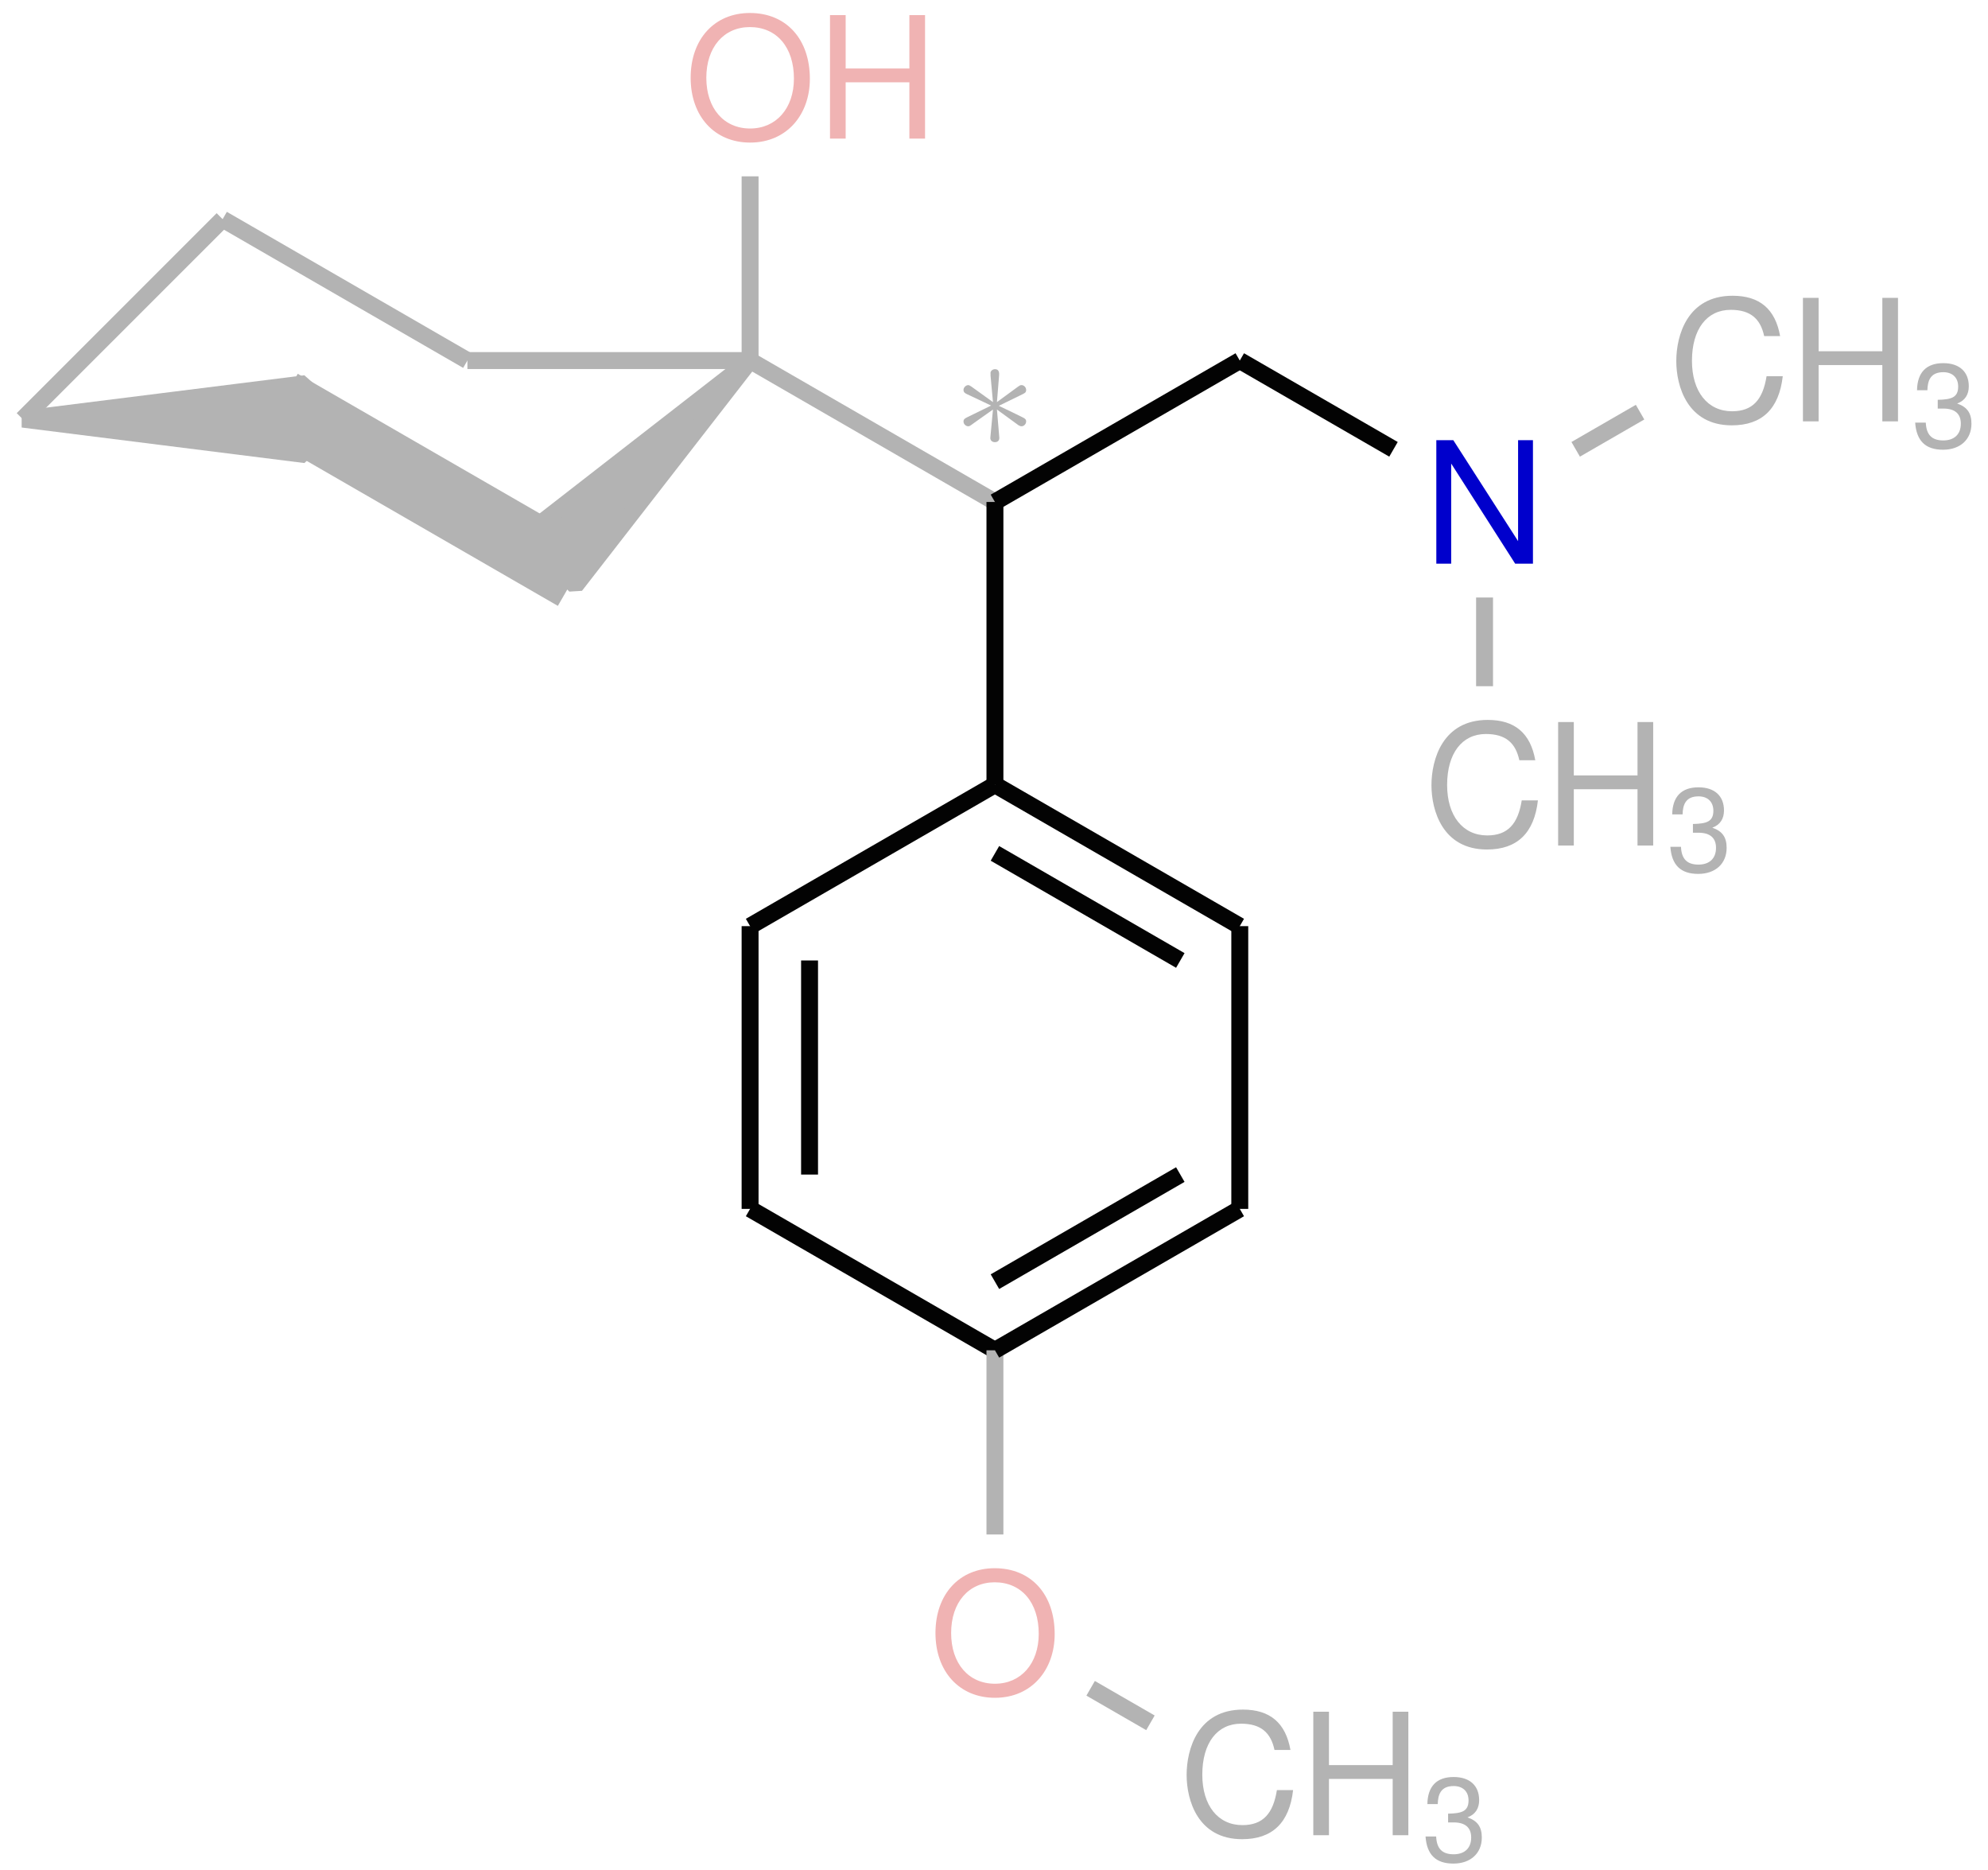
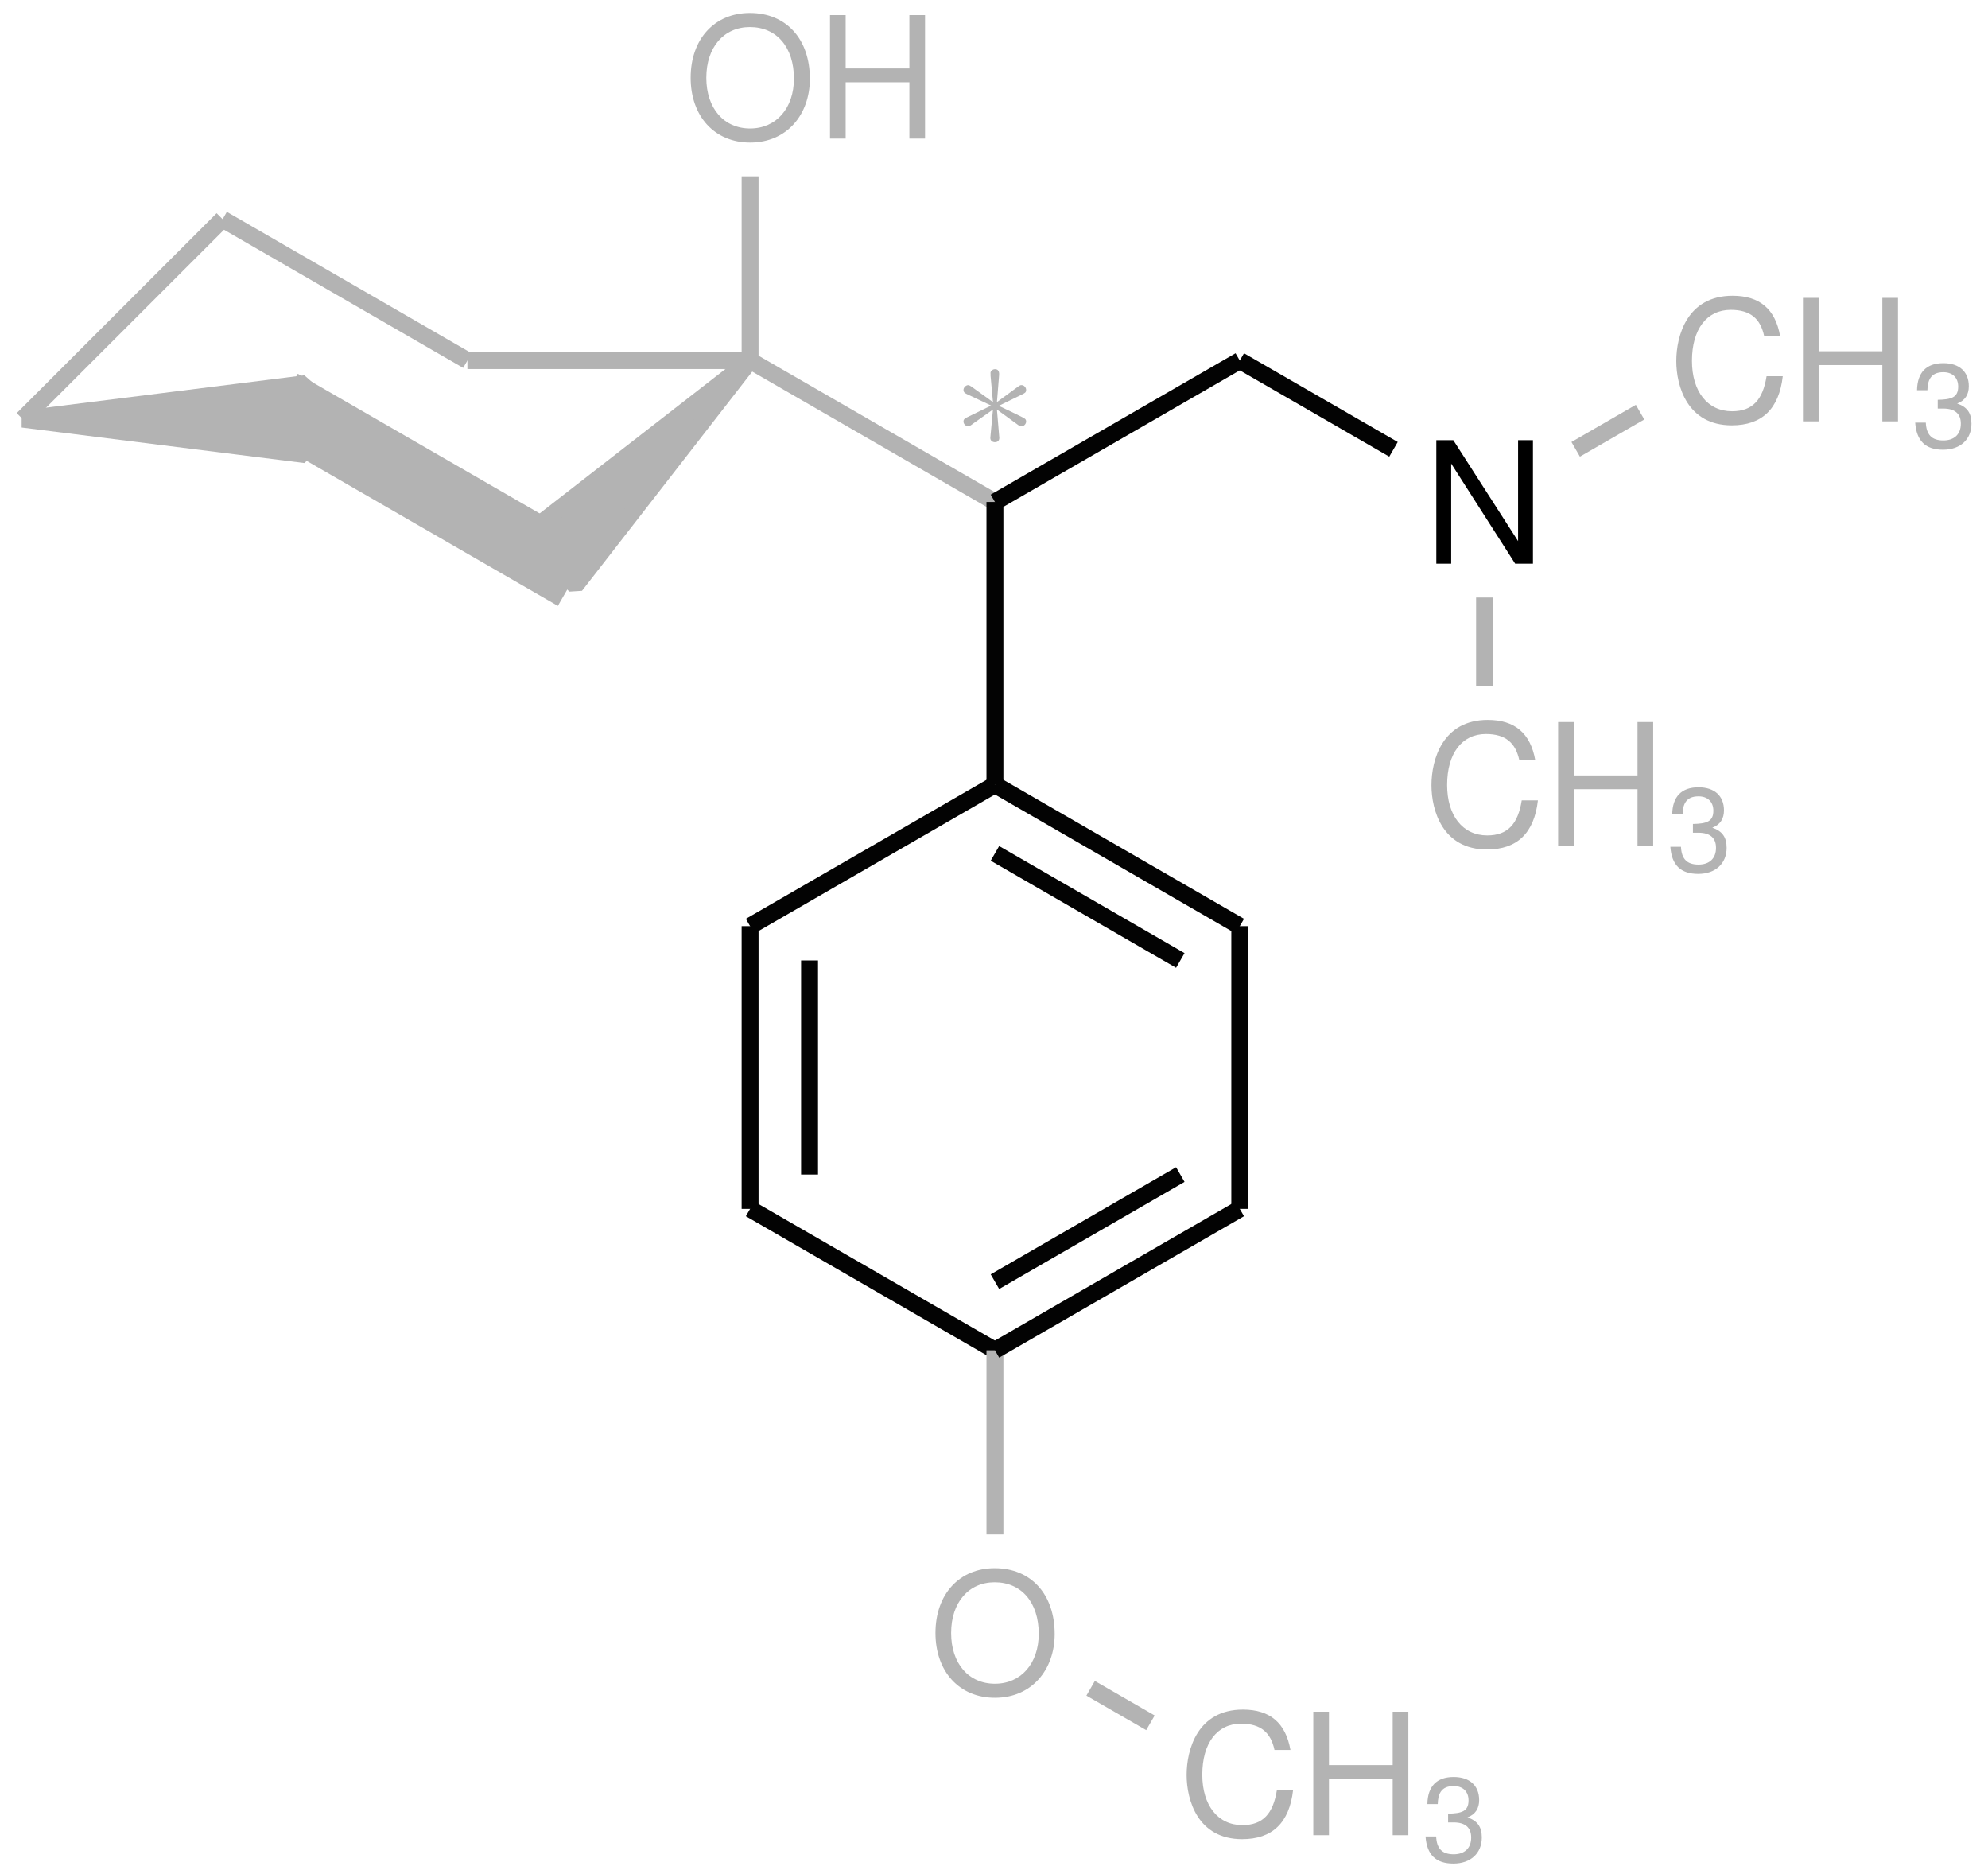
<svg xmlns="http://www.w3.org/2000/svg" xmlns:xlink="http://www.w3.org/1999/xlink" width="117pt" height="110pt" viewBox="0 0 117 110" version="1.1">
  <defs>
    <g>
      <symbol overflow="visible" id="glyph0-0">
        <path style="stroke:none;" d="M 6.172 -5.188 C 6.172 -6.344 5.344 -7.094 4.047 -7.094 C 2.609 -7.094 1.859 -6.297 1.859 -4.766 L 2.719 -4.766 C 2.719 -5.656 2.953 -6.312 4 -6.312 C 4.766 -6.312 5.281 -5.859 5.281 -5.188 C 5.281 -3.922 3.484 -3.594 3.484 -2.25 L 3.484 -1.688 L 4.391 -1.688 L 4.391 -2.156 C 4.391 -3.344 6.172 -3.531 6.172 -5.188 Z M 4.391 -0.75 L 3.484 -0.75 L 3.484 0.297 L 4.391 0.297 Z M 0.344 1.391 L 7.625 1.391 L 7.625 -7.969 L 0.344 -7.969 Z M 1.172 0.688 L 1.172 -7.281 L 6.797 -7.281 L 6.797 0.688 Z M 1.172 0.688 " />
      </symbol>
      <symbol overflow="visible" id="glyph0-1">
        <path style="stroke:none;" d="M 7.422 -3.516 C 7.422 -5.859 6.031 -7.391 3.891 -7.391 C 1.812 -7.391 0.406 -5.859 0.406 -3.578 C 0.406 -1.312 1.812 0.234 3.906 0.234 C 6.078 0.234 7.422 -1.422 7.422 -3.516 Z M 3.891 -6.562 C 5.469 -6.562 6.484 -5.375 6.484 -3.531 C 6.484 -1.781 5.438 -0.594 3.906 -0.594 C 2.359 -0.594 1.328 -1.781 1.328 -3.578 C 1.328 -5.375 2.359 -6.562 3.891 -6.562 Z M 3.891 -6.562 " />
      </symbol>
      <symbol overflow="visible" id="glyph0-2">
        <path style="stroke:none;" d="M 5.469 -3.312 L 5.469 0 L 6.391 0 L 6.391 -7.266 L 5.469 -7.266 L 5.469 -4.125 L 1.719 -4.125 L 1.719 -7.266 L 0.797 -7.266 L 0.797 0 L 1.719 0 L 1.719 -3.312 Z M 5.469 -3.312 " />
      </symbol>
      <symbol overflow="visible" id="glyph0-3">
        <path style="stroke:none;" d="M 0.406 -3.547 C 0.406 -2.062 1.062 0.234 3.672 0.234 C 5.453 0.234 6.453 -0.734 6.672 -2.656 L 5.719 -2.656 C 5.5 -1.281 4.906 -0.594 3.688 -0.594 C 2.25 -0.594 1.328 -1.75 1.328 -3.562 C 1.328 -5.422 2.203 -6.562 3.609 -6.562 C 4.781 -6.562 5.359 -6.031 5.578 -5.016 L 6.516 -5.016 C 6.234 -6.609 5.312 -7.391 3.719 -7.391 C 1.062 -7.391 0.406 -5.062 0.406 -3.547 Z M 0.406 -3.547 " />
      </symbol>
      <symbol overflow="visible" id="glyph0-4">
        <path style="stroke:none;" d="M 6.484 -7.266 L 5.609 -7.266 L 5.609 -1.328 L 1.797 -7.266 L 0.797 -7.266 L 0.797 0 L 1.672 0 L 1.672 -5.891 L 5.438 0 L 6.484 0 Z M 6.484 -7.266 " />
      </symbol>
      <symbol overflow="visible" id="glyph1-0">
        <path style="stroke:none;" d="M 4.312 -3.625 C 4.312 -4.438 3.734 -4.969 2.828 -4.969 C 1.828 -4.969 1.297 -4.406 1.297 -3.328 L 1.891 -3.328 C 1.891 -3.953 2.062 -4.422 2.797 -4.422 C 3.328 -4.422 3.688 -4.094 3.688 -3.625 C 3.688 -2.75 2.438 -2.516 2.438 -1.562 L 2.438 -1.188 L 3.062 -1.188 L 3.062 -1.516 C 3.062 -2.344 4.312 -2.469 4.312 -3.625 Z M 3.062 -0.516 L 2.438 -0.516 L 2.438 0.203 L 3.062 0.203 Z M 0.25 0.969 L 5.328 0.969 L 5.328 -5.578 L 0.25 -5.578 Z M 0.828 0.484 L 0.828 -5.094 L 4.75 -5.094 L 4.75 0.484 Z M 0.828 0.484 " />
      </symbol>
      <symbol overflow="visible" id="glyph1-1">
        <path style="stroke:none;" d="M 1.875 -4.406 C 2.422 -4.406 2.75 -4.078 2.75 -3.562 C 2.75 -2.922 2.359 -2.797 1.547 -2.781 L 1.547 -2.266 L 1.875 -2.266 C 2.547 -2.266 2.906 -1.969 2.906 -1.375 C 2.906 -0.75 2.516 -0.391 1.875 -0.391 C 1.203 -0.391 0.875 -0.719 0.844 -1.438 L 0.219 -1.438 C 0.297 -0.359 0.828 0.156 1.859 0.156 C 2.875 0.156 3.531 -0.453 3.531 -1.375 C 3.531 -2 3.281 -2.359 2.688 -2.562 C 3.156 -2.734 3.375 -3.094 3.375 -3.578 C 3.375 -4.438 2.812 -4.938 1.875 -4.938 C 0.875 -4.938 0.344 -4.391 0.328 -3.344 L 0.938 -3.344 C 0.953 -3.875 1.094 -4.406 1.875 -4.406 Z M 1.875 -4.406 " />
      </symbol>
      <symbol overflow="visible" id="glyph2-0">
        <path style="stroke:none;" d="" />
      </symbol>
      <symbol overflow="visible" id="glyph2-1">
        <path style="stroke:none;" d="M 2.734 -4.25 C 2.75 -4.391 2.75 -4.641 2.5 -4.641 C 2.328 -4.641 2.203 -4.5 2.234 -4.375 L 2.234 -4.25 L 2.375 -2.703 L 1.094 -3.625 C 1 -3.672 0.984 -3.703 0.922 -3.703 C 0.781 -3.703 0.641 -3.562 0.641 -3.422 C 0.641 -3.266 0.75 -3.219 0.844 -3.172 L 2.266 -2.5 L 0.891 -1.828 C 0.734 -1.75 0.641 -1.703 0.641 -1.562 C 0.641 -1.406 0.781 -1.281 0.922 -1.281 C 0.984 -1.281 1 -1.281 1.25 -1.469 L 2.375 -2.266 L 2.219 -0.594 C 2.219 -0.391 2.406 -0.344 2.484 -0.344 C 2.609 -0.344 2.75 -0.406 2.75 -0.594 L 2.609 -2.266 L 3.875 -1.344 C 3.969 -1.297 3.984 -1.281 4.062 -1.281 C 4.203 -1.281 4.328 -1.422 4.328 -1.562 C 4.328 -1.703 4.234 -1.75 4.109 -1.812 C 3.516 -2.109 3.5 -2.109 2.719 -2.484 L 4.094 -3.156 C 4.25 -3.234 4.328 -3.266 4.328 -3.422 C 4.328 -3.562 4.203 -3.703 4.062 -3.703 C 3.984 -3.703 3.969 -3.703 3.719 -3.516 L 2.609 -2.703 Z M 2.734 -4.25 " />
      </symbol>
    </g>
  </defs>
  <g id="surface6">
    <path style="fill:none;stroke-width:0.996;stroke-linecap:butt;stroke-linejoin:miter;stroke:rgb(70%,70%,70%);stroke-opacity:1;stroke-miterlimit:10;" d="M 0.001 0.001 L 11.767 11.766 " transform="matrix(1,0,0,-1,1.335,24.661)" />
    <path style="fill:none;stroke-width:0.996;stroke-linecap:butt;stroke-linejoin:miter;stroke:rgb(70%,70%,70%);stroke-opacity:1;stroke-miterlimit:10;" d="M 11.767 11.766 L 26.173 3.446 " transform="matrix(1,0,0,-1,1.335,24.661)" />
    <path style="fill:none;stroke-width:0.996;stroke-linecap:butt;stroke-linejoin:miter;stroke:rgb(70%,70%,70%);stroke-opacity:1;stroke-miterlimit:10;" d="M 26.173 3.446 L 42.81 3.446 " transform="matrix(1,0,0,-1,1.335,24.661)" />
-     <g style="fill:rgb(93.999%,70%,70%);fill-opacity:1;">
+     <g style="fill:rgb(70%,70%,70%);fill-opacity:1;">
      <use xlink:href="#glyph0-1" x="40.241" y="8.155" />
    </g>
-     <g style="fill:rgb(93.999%,70%,70%);fill-opacity:1;">
+     <g style="fill:rgb(70%,70%,70%);fill-opacity:1;">
      <use xlink:href="#glyph0-2" x="48.051" y="8.155" />
    </g>
    <path style="fill:none;stroke-width:0.996;stroke-linecap:butt;stroke-linejoin:miter;stroke:rgb(70%,70%,70%);stroke-opacity:1;stroke-miterlimit:10;" d="M 42.81 3.446 L 42.81 14.286 " transform="matrix(1,0,0,-1,1.335,24.661)" />
    <path style="fill:none;stroke-width:0.996;stroke-linecap:butt;stroke-linejoin:miter;stroke:rgb(70%,70%,70%);stroke-opacity:1;stroke-miterlimit:10;" d="M 42.81 3.446 L 57.22 -4.874 " transform="matrix(1,0,0,-1,1.335,24.661)" />
    <path style="fill:none;stroke-width:0.996;stroke-linecap:butt;stroke-linejoin:miter;stroke:rgb(0.999%,0.999%,0.999%);stroke-opacity:1;stroke-miterlimit:10;" d="M 57.22 -4.874 L 57.22 -21.511 " transform="matrix(1,0,0,-1,1.335,24.661)" />
    <path style="fill:none;stroke-width:0.996;stroke-linecap:butt;stroke-linejoin:miter;stroke:rgb(0.999%,0.999%,0.999%);stroke-opacity:1;stroke-miterlimit:10;" d="M 57.22 -21.511 L 42.81 -29.831 " transform="matrix(1,0,0,-1,1.335,24.661)" />
    <path style="fill:none;stroke-width:0.996;stroke-linecap:butt;stroke-linejoin:miter;stroke:rgb(0.999%,0.999%,0.999%);stroke-opacity:1;stroke-miterlimit:10;" d="M 42.81 -29.831 L 42.81 -46.468 " transform="matrix(1,0,0,-1,1.335,24.661)" />
    <path style="fill:none;stroke-width:0.996;stroke-linecap:butt;stroke-linejoin:miter;stroke:rgb(0.999%,0.999%,0.999%);stroke-opacity:1;stroke-miterlimit:10;" d="M 46.31 -31.851 L 46.31 -44.448 " transform="matrix(1,0,0,-1,1.335,24.661)" />
    <path style="fill:none;stroke-width:0.996;stroke-linecap:butt;stroke-linejoin:miter;stroke:rgb(0.999%,0.999%,0.999%);stroke-opacity:1;stroke-miterlimit:10;" d="M 42.81 -46.468 L 57.22 -54.788 " transform="matrix(1,0,0,-1,1.335,24.661)" />
-     <g style="fill:rgb(93.999%,70%,70%);fill-opacity:1;">
+     <g style="fill:rgb(70%,70%,70%);fill-opacity:1;">
      <use xlink:href="#glyph0-1" x="54.649" y="99.661" />
    </g>
    <path style="fill:none;stroke-width:0.996;stroke-linecap:butt;stroke-linejoin:miter;stroke:rgb(70%,70%,70%);stroke-opacity:1;stroke-miterlimit:10;" d="M 57.22 -54.788 L 57.22 -65.624 " transform="matrix(1,0,0,-1,1.335,24.661)" />
    <g style="fill:rgb(70%,70%,70%);fill-opacity:1;">
      <use xlink:href="#glyph0-3" x="69.431" y="107.98" />
    </g>
    <g style="fill:rgb(70%,70%,70%);fill-opacity:1;">
      <use xlink:href="#glyph0-2" x="76.495" y="107.98" />
    </g>
    <g style="fill:rgb(70%,70%,70%);fill-opacity:1;">
      <use xlink:href="#glyph1-1" x="83.678" y="109.493" />
    </g>
    <path style="fill:none;stroke-width:0.996;stroke-linecap:butt;stroke-linejoin:miter;stroke:rgb(70%,70%,70%);stroke-opacity:1;stroke-miterlimit:10;" d="M 62.852 -74.675 L 66.372 -76.706 " transform="matrix(1,0,0,-1,1.335,24.661)" />
    <path style="fill:none;stroke-width:0.996;stroke-linecap:butt;stroke-linejoin:miter;stroke:rgb(0.999%,0.999%,0.999%);stroke-opacity:1;stroke-miterlimit:10;" d="M 57.22 -54.788 L 71.63 -46.468 " transform="matrix(1,0,0,-1,1.335,24.661)" />
    <path style="fill:none;stroke-width:0.996;stroke-linecap:butt;stroke-linejoin:miter;stroke:rgb(0.999%,0.999%,0.999%);stroke-opacity:1;stroke-miterlimit:10;" d="M 57.22 -50.749 L 68.13 -44.448 " transform="matrix(1,0,0,-1,1.335,24.661)" />
    <path style="fill:none;stroke-width:0.996;stroke-linecap:butt;stroke-linejoin:miter;stroke:rgb(0.999%,0.999%,0.999%);stroke-opacity:1;stroke-miterlimit:10;" d="M 71.63 -46.468 L 71.63 -29.831 " transform="matrix(1,0,0,-1,1.335,24.661)" />
    <path style="fill:none;stroke-width:0.996;stroke-linecap:butt;stroke-linejoin:miter;stroke:rgb(0.999%,0.999%,0.999%);stroke-opacity:1;stroke-miterlimit:10;" d="M 71.63 -29.831 L 57.22 -21.511 " transform="matrix(1,0,0,-1,1.335,24.661)" />
    <path style="fill:none;stroke-width:0.996;stroke-linecap:butt;stroke-linejoin:miter;stroke:rgb(0.999%,0.999%,0.999%);stroke-opacity:1;stroke-miterlimit:10;" d="M 68.13 -31.851 L 57.22 -25.55 " transform="matrix(1,0,0,-1,1.335,24.661)" />
    <g style="fill:rgb(70%,70%,70%);fill-opacity:1;">
      <use xlink:href="#glyph2-1" x="56.064" y="26.362" />
    </g>
    <path style="fill:none;stroke-width:0.996;stroke-linecap:butt;stroke-linejoin:miter;stroke:rgb(0.999%,0.999%,0.999%);stroke-opacity:1;stroke-miterlimit:10;" d="M 57.22 -4.874 L 71.63 3.446 " transform="matrix(1,0,0,-1,1.335,24.661)" />
-     <g style="fill:rgb(0%,0%,79.999%);fill-opacity:1;">
+     <g style="fill:rgb(0%,0%,0%);fill-opacity:1;">
      <use xlink:href="#glyph0-4" x="83.735" y="33.166" />
    </g>
    <path style="fill:none;stroke-width:0.996;stroke-linecap:butt;stroke-linejoin:miter;stroke:rgb(0.999%,0.999%,0.999%);stroke-opacity:1;stroke-miterlimit:10;" d="M 71.63 3.446 L 80.677 -1.776 " transform="matrix(1,0,0,-1,1.335,24.661)" />
    <g style="fill:rgb(70%,70%,70%);fill-opacity:1;">
      <use xlink:href="#glyph0-3" x="83.84" y="49.749" />
    </g>
    <g style="fill:rgb(70%,70%,70%);fill-opacity:1;">
      <use xlink:href="#glyph0-2" x="90.904" y="49.749" />
    </g>
    <g style="fill:rgb(70%,70%,70%);fill-opacity:1;">
      <use xlink:href="#glyph1-1" x="98.087" y="51.262" />
    </g>
    <path style="fill:none;stroke-width:0.996;stroke-linecap:butt;stroke-linejoin:miter;stroke:rgb(70%,70%,70%);stroke-opacity:1;stroke-miterlimit:10;" d="M 86.036 -10.495 L 86.036 -15.714 " transform="matrix(1,0,0,-1,1.335,24.661)" />
    <g style="fill:rgb(70%,70%,70%);fill-opacity:1;">
      <use xlink:href="#glyph0-3" x="98.249" y="24.792" />
    </g>
    <g style="fill:rgb(70%,70%,70%);fill-opacity:1;">
      <use xlink:href="#glyph0-2" x="105.312" y="24.792" />
    </g>
    <g style="fill:rgb(70%,70%,70%);fill-opacity:1;">
      <use xlink:href="#glyph1-1" x="112.495" y="26.305" />
    </g>
    <path style="fill:none;stroke-width:0.996;stroke-linecap:butt;stroke-linejoin:miter;stroke:rgb(70%,70%,70%);stroke-opacity:1;stroke-miterlimit:10;" d="M 91.399 -1.776 L 95.188 0.411 " transform="matrix(1,0,0,-1,1.335,24.661)" />
    <path style="fill-rule:nonzero;fill:rgb(70%,70%,70%);fill-opacity:1;stroke-width:0.996;stroke-linecap:butt;stroke-linejoin:bevel;stroke:rgb(70%,70%,70%);stroke-opacity:1;stroke-miterlimit:10;" d="M 32.524 -9.796 L 29.571 -6.843 L 42.81 3.446 Z M 32.524 -9.796 " transform="matrix(1,0,0,-1,1.335,24.661)" />
    <path style="fill:none;stroke-width:4.176;stroke-linecap:butt;stroke-linejoin:miter;stroke:rgb(70%,70%,70%);stroke-opacity:1;stroke-miterlimit:10;" d="M 32.54 -9.179 L 15.145 0.86 " transform="matrix(1,0,0,-1,1.335,24.661)" />
    <path style="fill-rule:nonzero;fill:rgb(70%,70%,70%);fill-opacity:1;stroke-width:0.996;stroke-linecap:butt;stroke-linejoin:bevel;stroke:rgb(70%,70%,70%);stroke-opacity:1;stroke-miterlimit:10;" d="M 16.638 2.087 L 16.638 -2.089 L 0.001 0.001 Z M 16.638 2.087 " transform="matrix(1,0,0,-1,1.335,24.661)" />
  </g>
</svg>
